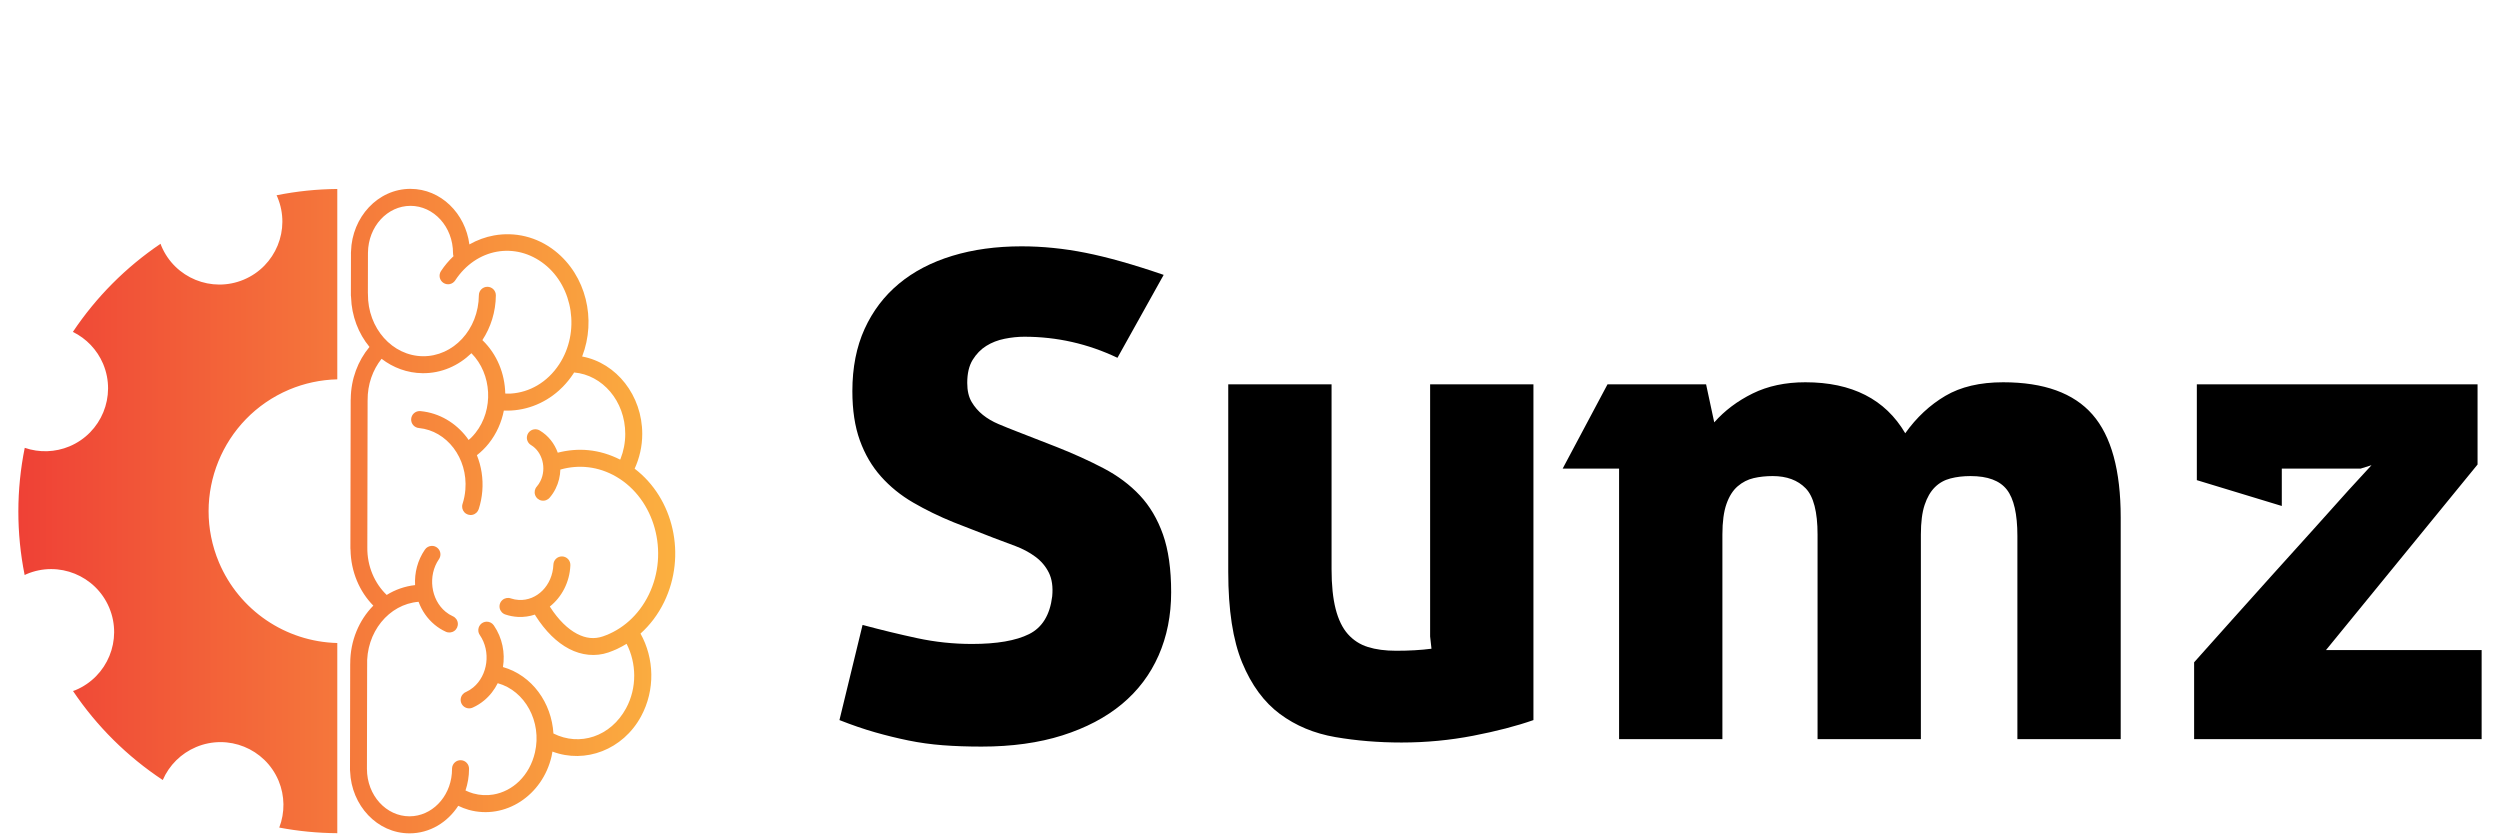
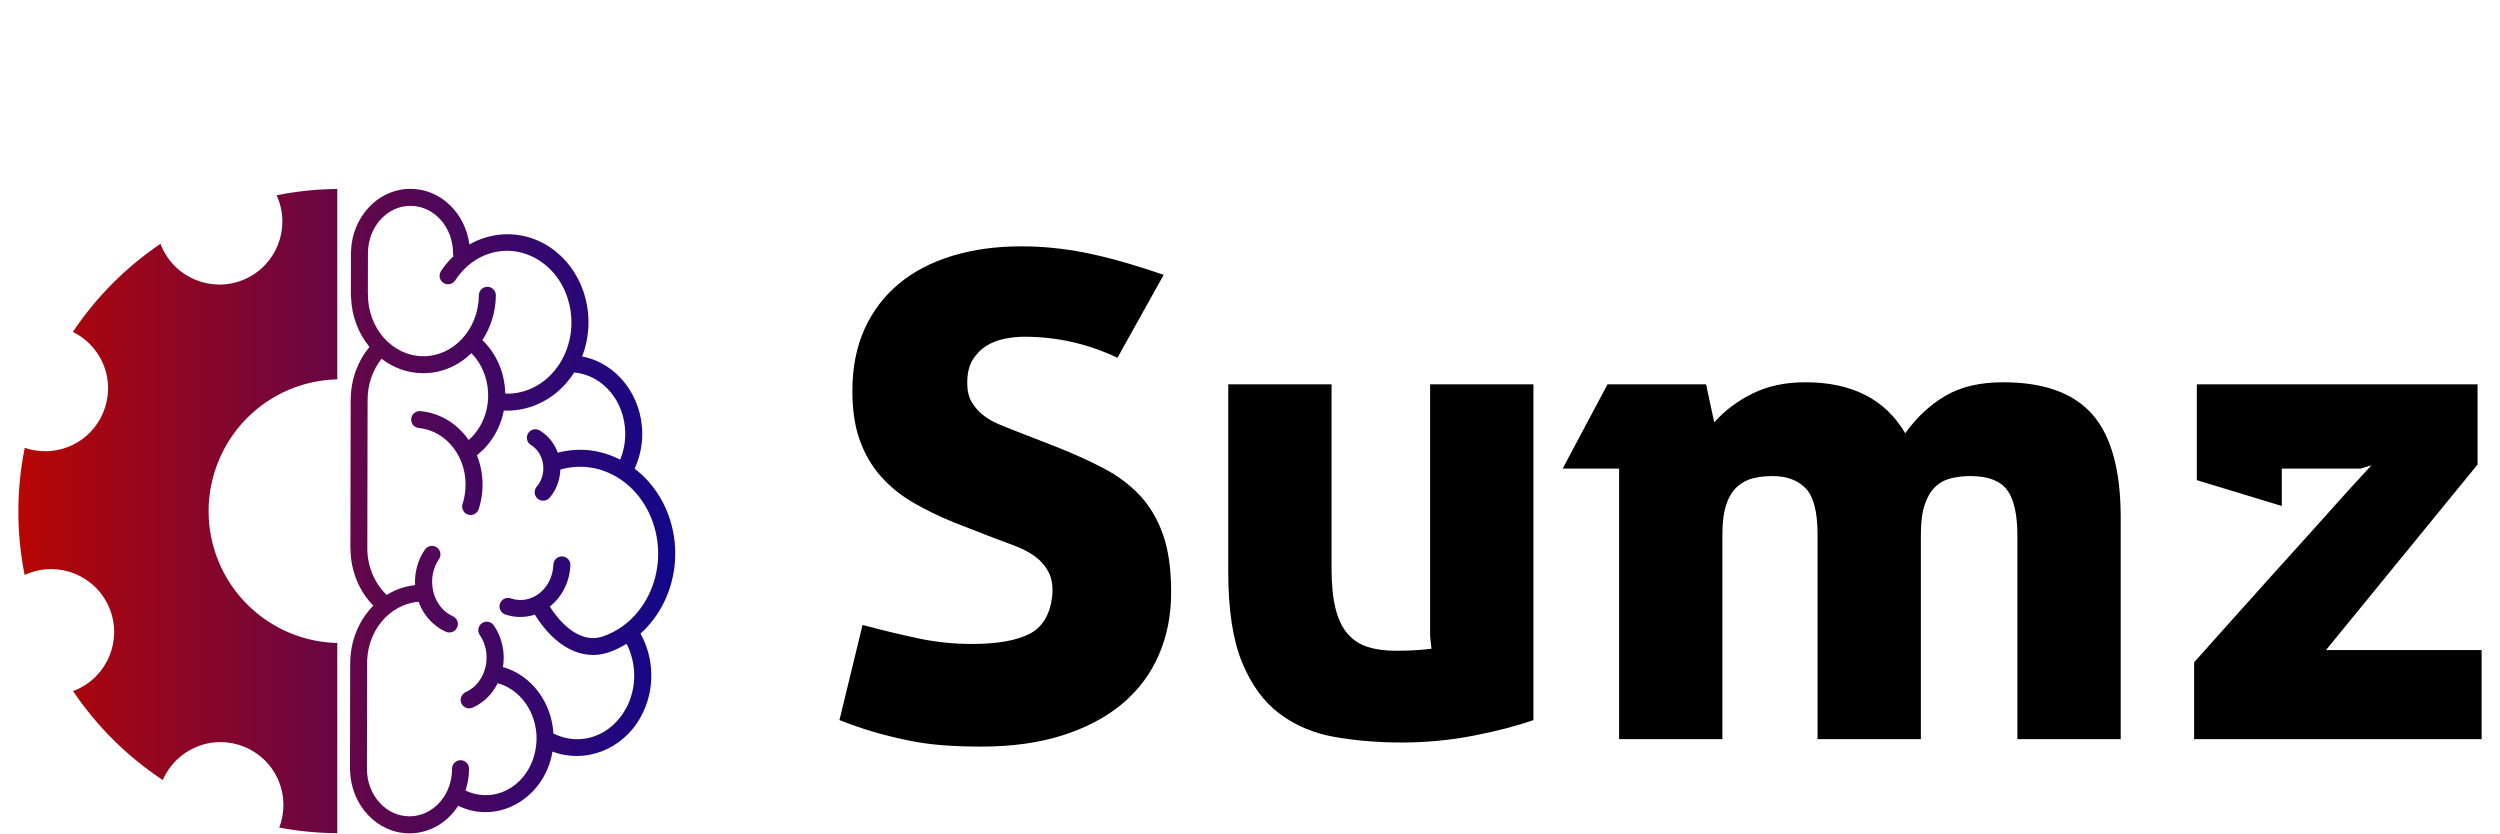
<svg xmlns="http://www.w3.org/2000/svg" width="90" height="30" viewBox="0 0 300 101.491" class="css-1j8o68f" version="1.1" id="svg12">
  <defs id="SvgjsDefs10989">
    <linearGradient id="SvgjsLinearGradient10994">
-       <stop id="SvgjsStop10995" stop-color="#ef4136" offset="0" />
-       <stop id="SvgjsStop10996" stop-color="#fbb040" offset="1" />
+       <stop id="SvgjsStop10995" stop-color="#b70603" offset="0" />
+       <stop id="SvgjsStop10996" stop-color="#12078a" offset="1" />
    </linearGradient>
  </defs>
  <g id="SvgjsG10990" featurekey="hmhgWD-0" transform="matrix(0.827779,0,0,0.827779,-1.498085,20.44879)" fill="url(#SvgjsLinearGradient10994)">
    <path d="m59.5 3.082c-4.795 0-8.602 4.16-8.746 9.193a1.25 1.25 0 0 0-0.01 0.16v0.051 0.002c-2.12e-4 0.027-0.004 0.053-0.004 0.08a1.25 1.25 0 0 0 0.004 0.125l-0.012 6.062a1.25 1.25 0 0 0 0.027 0.27 1.25 1.25 0 0 0 0 0.006c0.088 2.786 1.089 5.342 2.709 7.309-1.697 2.033-2.723 4.707-2.754 7.625a1.25 1.25 0 0 0-0.012 0.18l-0.041 21.643a1.25 1.25 0 0 0 0 0.008c-3.4e-5 0.003 3.3e-5 0.005 0 0.008v0.164a1.25 1.25 0 0 0 0.018 0.215 1.25 1.25 0 0 0 0 0.008c0.058 3.216 1.313 6.136 3.356 8.213-2.113 2.135-3.4 5.177-3.398 8.484v0.002a1.25 1.25 0 0 0-0.006 0.121l-0.029 15.393a1.25 1.25 0 0 0 0 0.014c0 0.002-1e-6 0.004 0 0.006v0.156a1.25 1.25 0 0 0 0.018 0.225c0.189 4.991 3.977 9.1 8.742 9.1 2.987 0 5.589-1.618 7.166-4.051 0.492 0.234 1 0.442 1.537 0.592 5.393 1.499 10.865-2.125 12.193-7.873 0.054-0.233 0.09-0.466 0.129-0.699 4.827 1.821 10.372-0.265 13.033-5.17 2.117-3.903 1.951-8.559-0.076-12.191 1.391-1.247 2.581-2.804 3.471-4.631 3.343-6.865 1.417-15.253-4.334-19.629 0.706-1.55 1.119-3.279 1.119-5.115 0-5.654-3.788-10.445-8.842-11.391 2.112-5.442 0.607-11.91-4.006-15.543-2.675-2.106-5.914-2.814-8.961-2.268-1.26 0.226-2.482 0.678-3.623 1.322-0.591-4.563-4.201-8.174-8.668-8.174zm-10.766 0.018a47.453 47.453 0 0 0-8.94 0.928l0.006 0.004 0.002 0.002a9.264 9.264 0 0 1 0.111 0.238l0.025 0.062a9.264 9.264 0 0 1-4.973 12.109 9.264 9.264 0 0 1-12.115-4.951 9.264 9.264 0 0 1-0.121-0.328 47.453 47.453 0 0 0-12.898 12.963 9.264 9.264 0 0 1 4.436 4.674l0.027 0.064a9.264 9.264 0 0 1-4.973 12.107 9.264 9.264 0 0 1-6.574 0.213 47.453 47.453 0 0 0-0.014 18.713 9.264 9.264 0 0 1 0.295-0.139 9.264 9.264 0 0 1 12.133 4.906l0.027 0.064a9.264 9.264 0 0 1-4.973 12.105 9.264 9.264 0 0 1-0.363 0.131 47.453 47.453 0 0 0 13.203 13.094 9.264 9.264 0 0 1 4.887-4.842 9.264 9.264 0 0 1 12.135 4.906l0.027 0.064a9.264 9.264 0 0 1 0.09 6.869 47.453 47.453 0 0 0 8.539 0.826v-27.98a19.424 19.424 0 0 1-17.408-11.857 19.424 19.424 0 0 1 10.332-25.426 19.424 19.424 0 0 1 7.076-1.51v-28.012zm10.766 2.482c3.407 0 6.262 3.053 6.262 6.986a1.25 1.25 0 0 0 0.068 0.422c-0.678 0.644-1.302 1.37-1.844 2.197a1.25 1.25 0 1 0 2.092 1.369c3.092-4.723 8.867-5.748 13.127-2.393 4.26 3.355 5.272 10.002 2.18 14.725-1.758 2.685-4.399 4.144-7.119 4.314-0.273 0.017-0.547 0.005-0.82-0.004-0.062-2.905-1.192-5.772-3.367-7.863 1.227-1.869 1.961-4.138 1.984-6.58a1.25 1.25 0 1 0-2.5-0.025c-0.048 5.084-3.788 9.027-8.244 8.977-4.457-0.051-8.126-4.082-8.078-9.166a1.25 1.25 0 0 0-0.004-0.125 1.25 1.25 0 0 0-0.004-0.025l0.01-5.293 0.002-0.613c0.041-3.892 2.873-6.902 6.256-6.902zm8.973 21.689c3.012 3.038 3.31 8.29 0.594 11.713-0.216 0.272-0.442 0.524-0.68 0.756-0.108 0.105-0.224 0.192-0.336 0.289-0.087-0.124-0.166-0.253-0.258-0.373-1.634-2.135-4.022-3.601-6.799-3.871a1.25 1.25 0 0 0-0.123-0.008 1.25 1.25 0 0 0-0.119 2.496c4.081 0.397 7.202 4.402 6.824 9.07-0.059 0.73-0.2 1.427-0.412 2.082a1.25 1.25 0 1 0 2.379 0.768c0.271-0.839 0.451-1.726 0.525-2.648 0.151-1.861-0.146-3.663-0.795-5.277 0.633-0.494 1.224-1.067 1.75-1.73 1.142-1.439 1.876-3.106 2.215-4.836 2.914 0.127 5.822-0.905 8.111-2.957 0.198-0.177 0.39-0.362 0.578-0.555 0.565-0.577 1.085-1.221 1.549-1.93 0.035-0.053 0.062-0.109 0.096-0.162 4.168 0.358 7.527 4.197 7.527 9.037 0 1.307-0.248 2.544-0.691 3.66-0.017 0.043-0.041 0.082-0.059 0.125-1.5-0.762-3.071-1.23-4.65-1.387-1.53-0.151-3.059-0.014-4.529 0.367-0.476-1.33-1.372-2.499-2.639-3.26a1.25 1.25 0 0 0-0.715-0.186 1.25 1.25 0 0 0-0.572 2.328c1.649 0.99 2.32 3.403 1.371 5.303-0.148 0.297-0.324 0.56-0.52 0.789a1.25 1.25 0 1 0 1.9 1.623c0.33-0.386 0.618-0.819 0.855-1.295 0.449-0.898 0.674-1.862 0.703-2.818 2.682-0.766 5.597-0.49 8.254 1.066 5.612 3.287 7.801 11.083 4.758 17.334-1.509 3.098-3.98 5.197-6.754 6.143-1.248 0.426-2.485 0.312-3.814-0.383s-2.721-2.014-3.977-3.977a1.25 1.25 0 0 0-0.02-0.029c1.752-1.386 2.922-3.583 3.025-6.059a1.25 1.25 0 0 0-1.215-1.318 1.25 1.25 0 0 0-1.283 1.215c-0.128 3.081-2.439 5.323-5.07 5.191-0.411-0.021-0.805-0.098-1.182-0.225a1.251 1.251 0 1 0-0.797 2.371c0.588 0.198 1.211 0.317 1.853 0.35 0.866 0.043 1.697-0.085 2.477-0.342a1.25 1.25 0 0 0 0.105 0.193c1.43 2.235 3.089 3.887 4.924 4.846 1.835 0.959 3.878 1.182 5.779 0.533 0.932-0.318 1.828-0.751 2.682-1.273 1.459 2.842 1.556 6.473-0.078 9.486-2.268 4.181-6.834 5.646-10.688 3.707-0.271-4.508-3.128-8.544-7.426-9.775 0.339-2.074-0.082-4.286-1.336-6.117a1.25 1.25 0 0 0-1.062-0.559 1.25 1.25 0 0 0-1.217 1.43 1.25 1.25 0 0 0 0.023 0.123 1.25 1.25 0 0 0 0.191 0.418c1.656 2.418 1.187 5.928-0.979 7.711-0.339 0.279-0.694 0.499-1.059 0.664a1.25 1.25 0 1 0 1.031 2.275c0.567-0.257 1.112-0.594 1.617-1.01 0.868-0.715 1.54-1.593 2.023-2.559a1.25 1.25 0 0 0 0.023 0.008c3.983 1.107 6.501 5.648 5.453 10.184-0.786 3.401-3.263 5.713-6.133 6.189-0.239 0.04-0.481 0.068-0.725 0.082-0.488 0.028-0.985 0.001-1.482-0.08-0.249-0.041-0.497-0.095-0.746-0.164-0.395-0.11-0.768-0.263-1.131-0.436 0.331-1 0.52-2.07 0.52-3.184a1.25 1.25 0 0 0-2.498-0.088 1.25 1.25 0 0 0-0.002 0.088c0 3.688-2.51 6.601-5.631 6.951-0.208 0.023-0.418 0.035-0.631 0.035-3.405 0-6.257-3.05-6.26-6.981-1e-6 -0.002 0-0.004 0-0.006l0.029-14.947a1.25 1.25 0 0 0 0.002-0.154c-0.216-5 3.212-9.125 7.566-9.473 0.477 1.292 1.27 2.471 2.379 3.385 0.505 0.416 1.048 0.755 1.615 1.012a1.25 1.25 0 1 0 1.031-2.277c-0.365-0.165-0.72-0.385-1.059-0.664-2.165-1.783-2.634-5.293-0.979-7.711a1.25 1.25 0 0 0-1.041-1.971 1.25 1.25 0 0 0-1.022 0.559c-1.073 1.567-1.537 3.412-1.438 5.211-1.517 0.169-2.928 0.674-4.176 1.447-1.756-1.68-2.887-4.186-2.85-7.004l0.02-10.695 0.021-10.838a1.25 1.25 0 0 0 0.002-0.1c-0.022-2.354 0.765-4.493 2.053-6.107 1.701 1.308 3.773 2.093 6.031 2.119 2.771 0.032 5.28-1.095 7.184-2.936z" id="path6" />
  </g>
  <g id="SvgjsG10991" featurekey="1RRcwp-0" transform="matrix(4.139081,0,0,4.139081,97.59891,7.235049)" fill="#000000">
    <path d="M3.94 13.62 c-0.427 -0.173 -0.823 -0.367 -1.19 -0.58 s-0.683 -0.47 -0.95 -0.77 s-0.473 -0.653 -0.62 -1.06 s-0.22 -0.89 -0.22 -1.45 c0 -0.693 0.12 -1.303 0.36 -1.83 s0.577 -0.97 1.01 -1.33 s0.957 -0.633 1.57 -0.82 s1.293 -0.28 2.04 -0.28 c0.613 0 1.24 0.063 1.88 0.19 s1.407 0.343 2.3 0.65 l-1.36 2.44 c-0.867 -0.413 -1.78 -0.62 -2.74 -0.62 c-0.187 0 -0.38 0.02 -0.58 0.06 s-0.38 0.11 -0.54 0.21 s-0.293 0.237 -0.4 0.41 s-0.16 0.4 -0.16 0.68 c0 0.227 0.043 0.413 0.13 0.56 s0.197 0.273 0.33 0.38 s0.287 0.197 0.46 0.27 s0.347 0.143 0.52 0.21 l1.18 0.46 c0.507 0.2 0.97 0.41 1.39 0.63 s0.777 0.487 1.07 0.8 s0.52 0.697 0.68 1.15 s0.24 1.02 0.24 1.7 s-0.123 1.3 -0.37 1.86 s-0.607 1.037 -1.08 1.43 s-1.057 0.7 -1.75 0.92 s-1.487 0.33 -2.38 0.33 c-0.413 0 -0.793 -0.013 -1.14 -0.04 s-0.683 -0.073 -1.01 -0.14 s-0.653 -0.147 -0.98 -0.24 s-0.677 -0.213 -1.05 -0.36 l0.68 -2.8 c0.547 0.147 1.083 0.277 1.61 0.39 s1.063 0.17 1.61 0.17 c0.733 0 1.293 -0.097 1.68 -0.29 s0.613 -0.563 0.68 -1.11 c0.027 -0.28 -0.007 -0.513 -0.1 -0.7 s-0.227 -0.343 -0.4 -0.47 s-0.367 -0.23 -0.58 -0.31 l-0.64 -0.24 z M12.02 9.56 l3.04 -0 l0 5.44 c0 0.467 0.04 0.857 0.12 1.17 s0.2 0.56 0.36 0.74 s0.357 0.307 0.59 0.38 s0.51 0.11 0.83 0.11 c0.387 0 0.733 -0.02 1.04 -0.06 l-0.04 -0.36 l0 -7.42 l3.04 0 l0 9.88 c-0.493 0.173 -1.083 0.327 -1.77 0.46 s-1.39 0.2 -2.11 0.2 c-0.68 0 -1.33 -0.053 -1.95 -0.16 s-1.163 -0.333 -1.63 -0.68 s-0.837 -0.85 -1.11 -1.51 s-0.41 -1.55 -0.41 -2.67 l0 -5.52 z M23.52 12.04 l-1.66 0 l1.32 -2.48 l2.9 0 l0.24 1.12 c0.307 -0.347 0.683 -0.63 1.13 -0.85 s0.963 -0.33 1.55 -0.33 c1.373 0 2.353 0.5 2.94 1.5 c0.333 -0.467 0.727 -0.833 1.18 -1.1 s1.02 -0.4 1.7 -0.4 c1.2 0 2.077 0.317 2.63 0.95 s0.83 1.643 0.83 3.03 l0 6.52 l-3.04 0 l0 -5.98 c0 -0.64 -0.103 -1.093 -0.31 -1.36 s-0.563 -0.4 -1.07 -0.4 c-0.213 0 -0.41 0.023 -0.59 0.07 s-0.333 0.133 -0.46 0.26 s-0.227 0.3 -0.3 0.52 s-0.11 0.51 -0.11 0.87 l0 6.02 l-3.04 0 l0 -6.02 c0 -0.667 -0.117 -1.12 -0.35 -1.36 s-0.557 -0.36 -0.97 -0.36 c-0.2 0 -0.387 0.02 -0.56 0.06 s-0.33 0.12 -0.47 0.24 s-0.25 0.293 -0.33 0.52 s-0.12 0.527 -0.12 0.9 l0 6.02 l-3.04 0 l0 -7.96 z M44.32 17.38 l4.58 0 l0 2.62 l-8.46 0 l0 -2.26 l0.33 -0.37 l0.84 -0.94 l1.13 -1.26 l1.2 -1.33 l1.04 -1.16 l0.68 -0.74 l-0.32 0.1 l-2.32 0 l0 1.1 l-2.5 -0.76 l0 -2.82 l8.26 0 l0 2.36 z" id="path9" />
  </g>
</svg>
